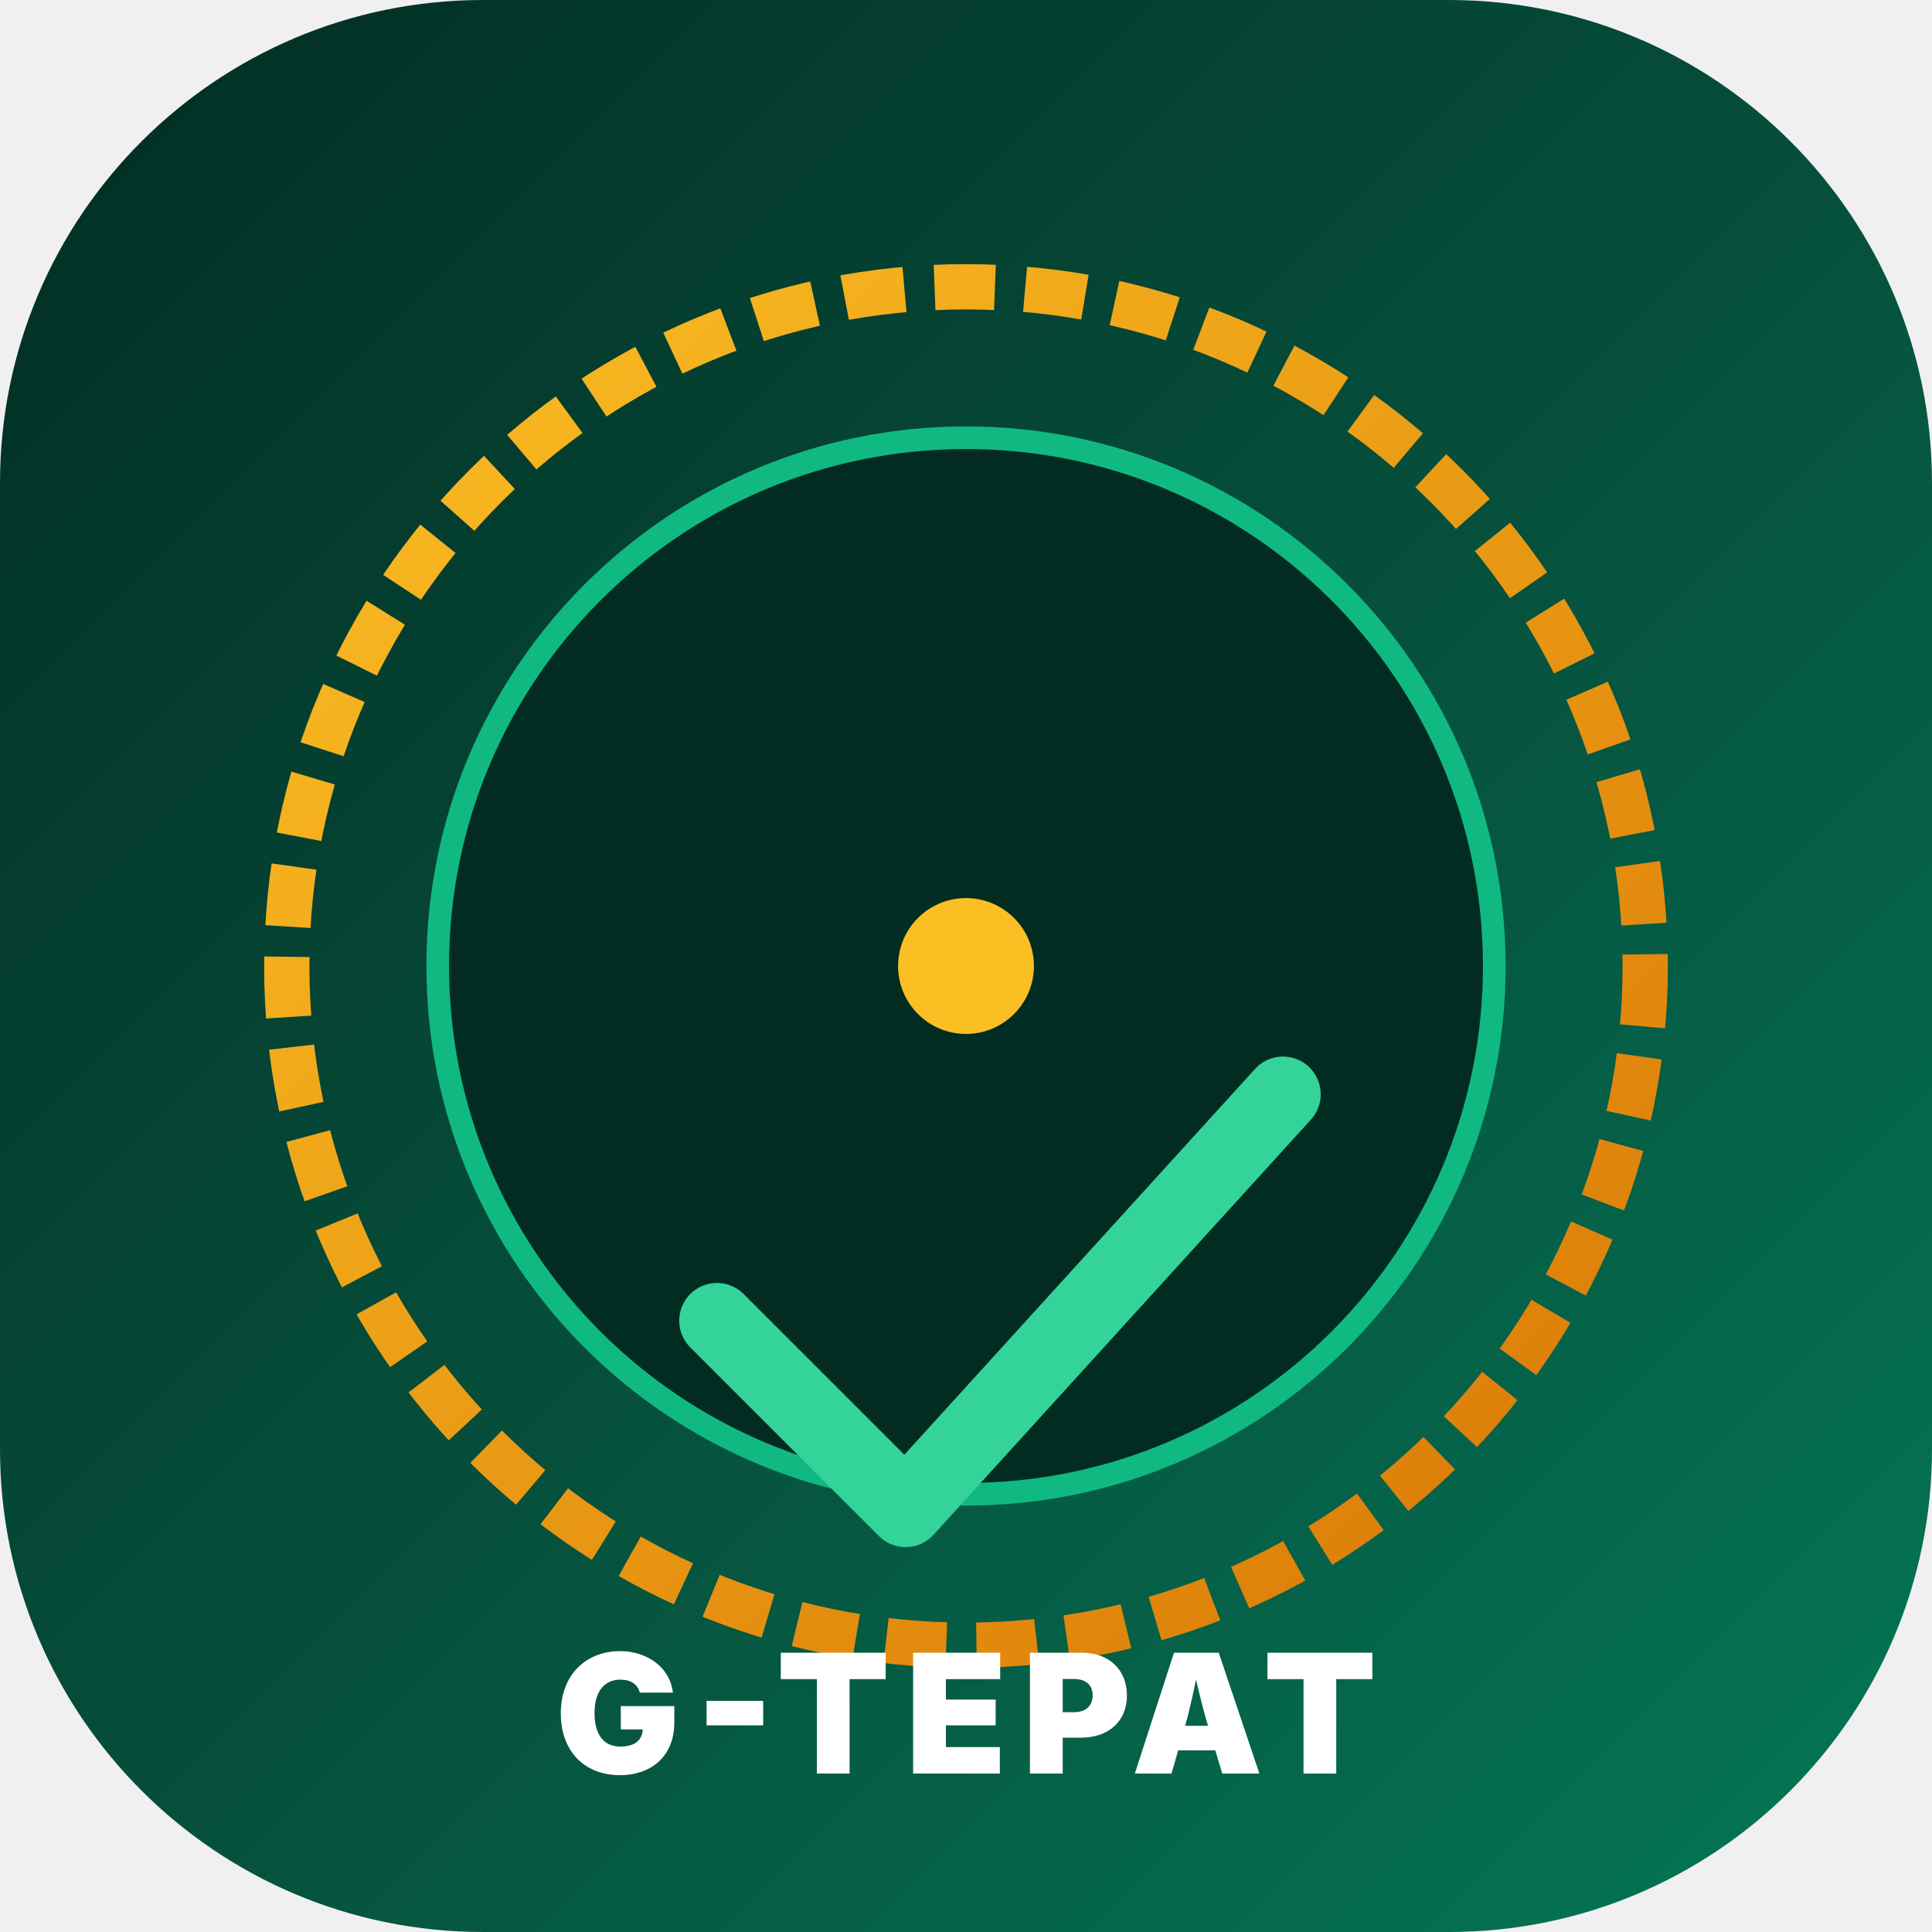
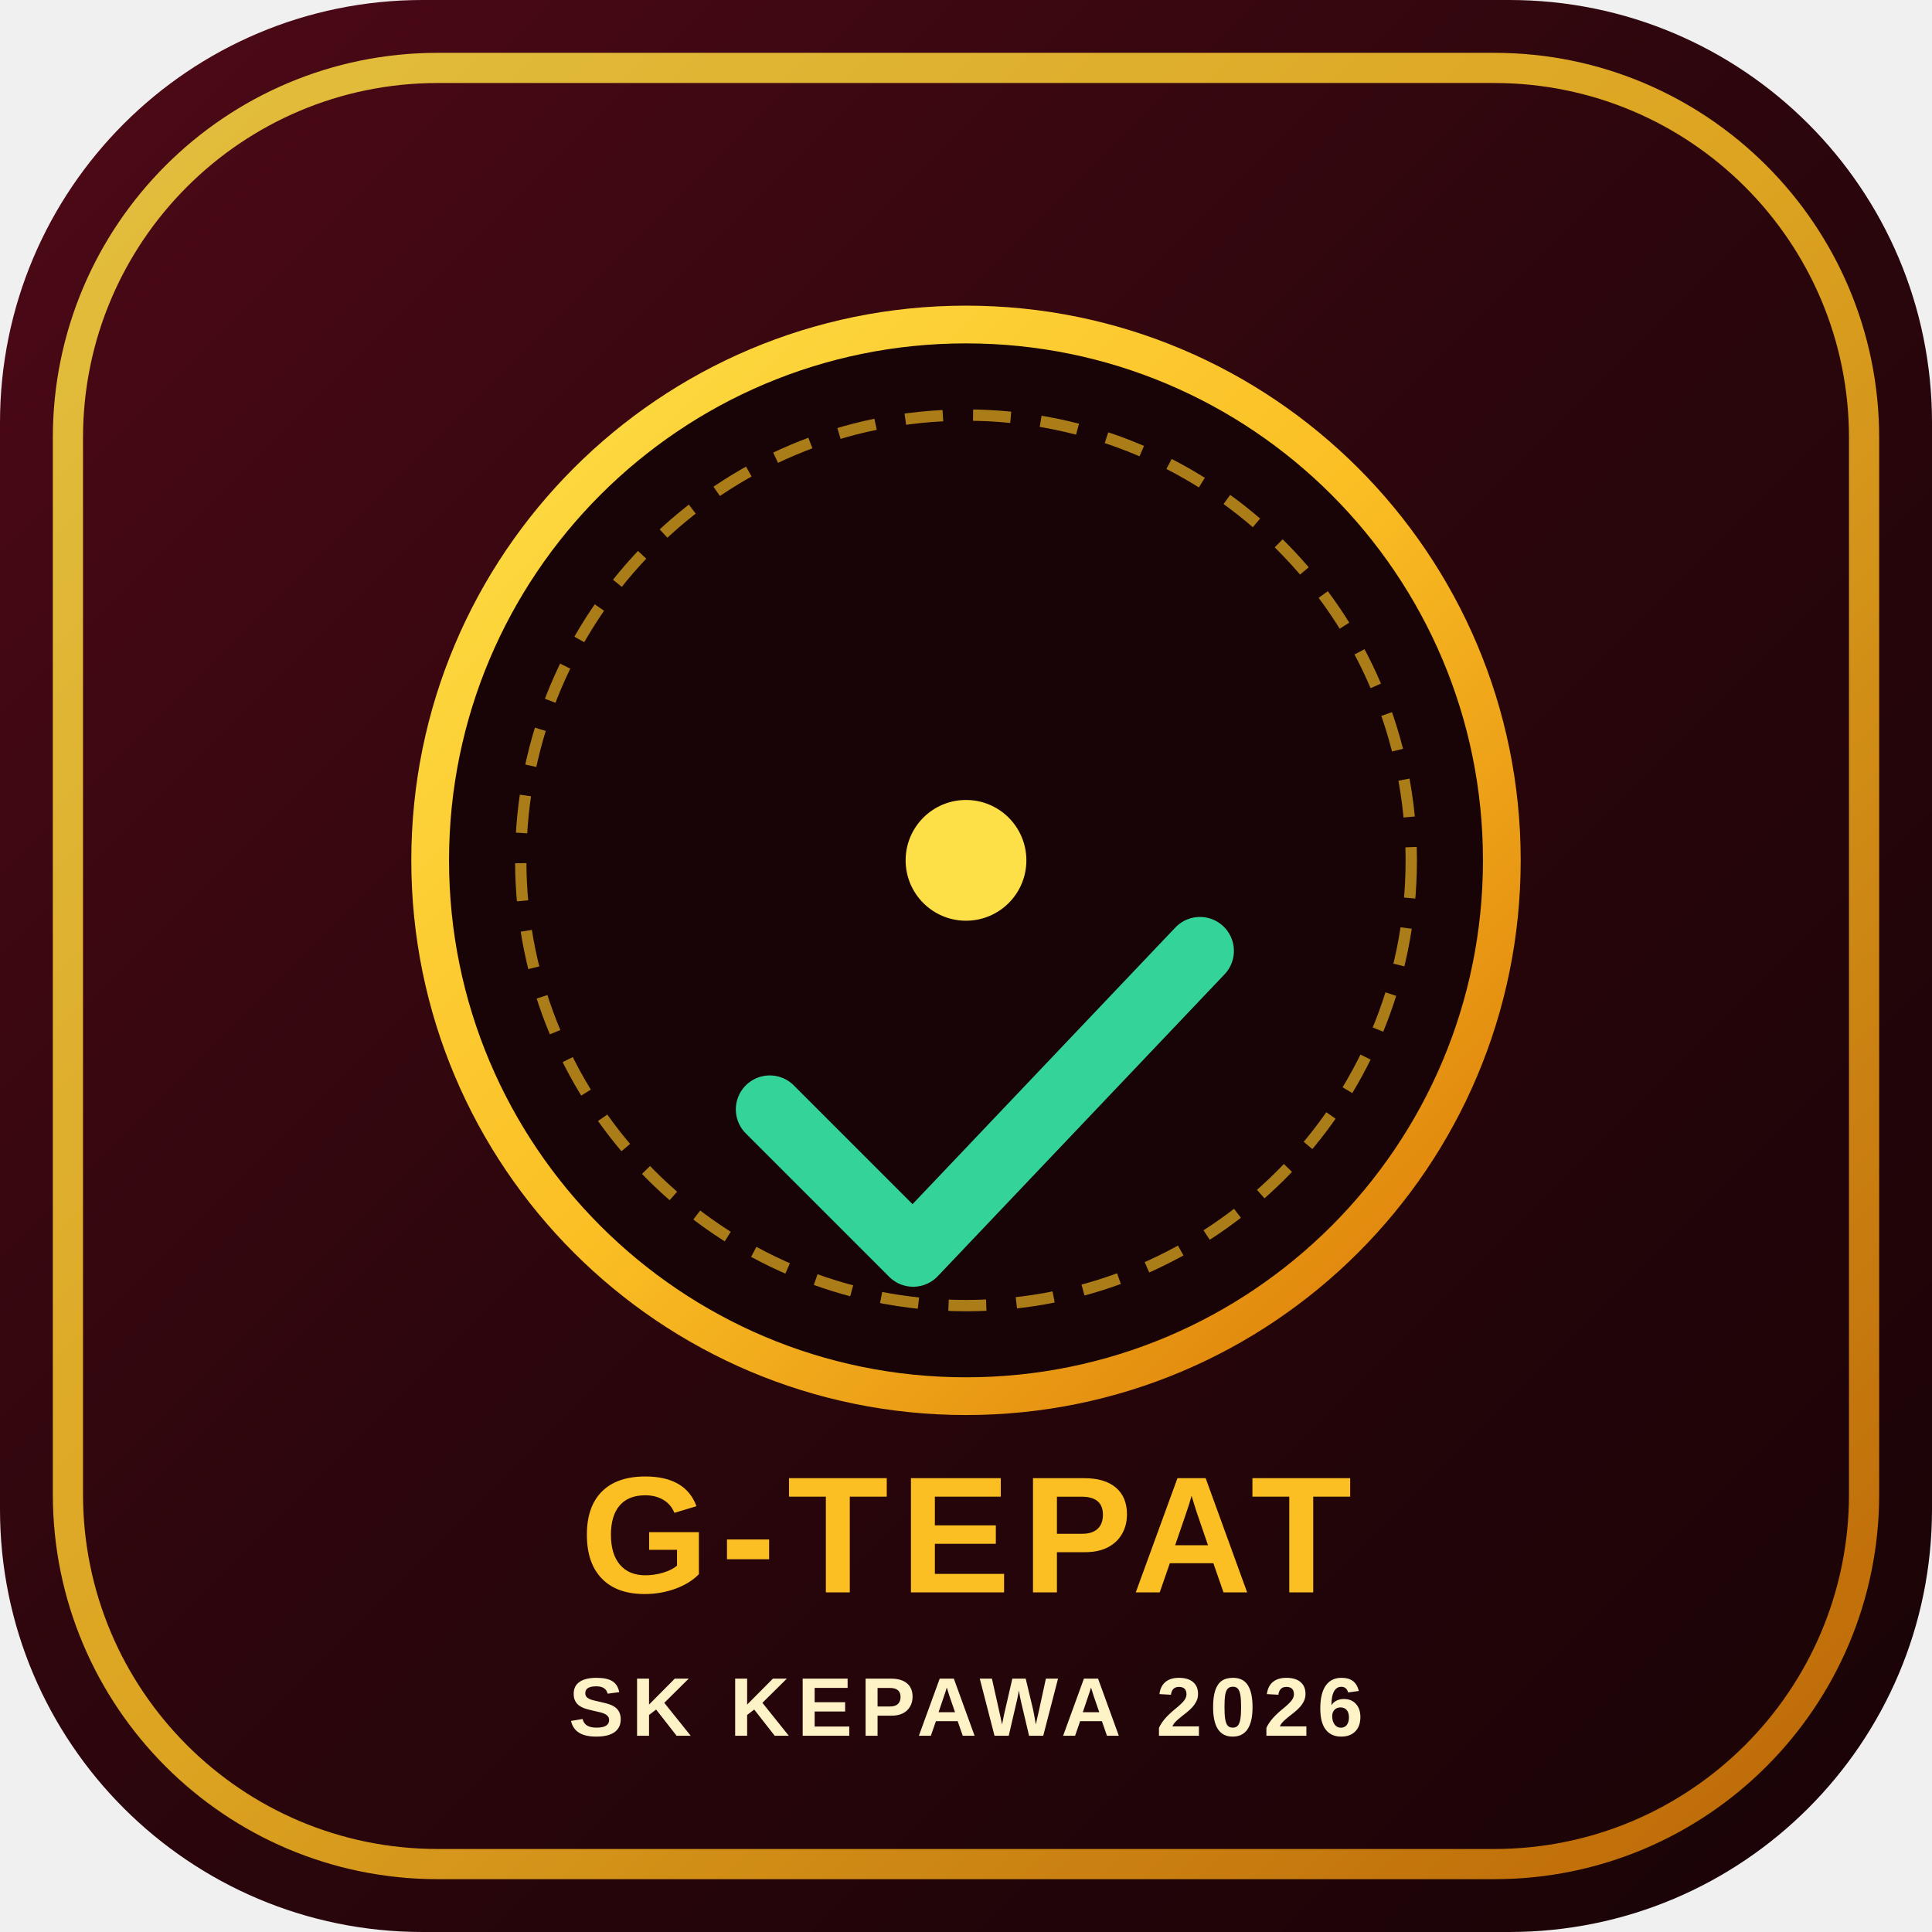
<svg xmlns="http://www.w3.org/2000/svg" viewBox="0 0 512 512" width="512" height="512">
  <defs>
-     <linearGradient id="bg" x1="0%" y1="0%" x2="100%" y2="100%">
-       <stop offset="0%" stop-color="#022c22" />
-       <stop offset="50%" stop-color="#064e3b" />
-       <stop offset="100%" stop-color="#047857" />
+     <linearGradient id="bgMaroon" x1="0%" y1="0%" x2="100%" y2="100%">
+       <stop offset="0%" stop-color="#4f0917" />
+       <stop offset="50%" stop-color="#2b060c" />
+       <stop offset="100%" stop-color="#180306" />
    </linearGradient>
-     <linearGradient id="gold" x1="0%" y1="0%" x2="100%" y2="100%">
-       <stop offset="0%" stop-color="#fbbf24" />
+     <linearGradient id="goldGrad" x1="0%" y1="0%" x2="100%" y2="100%">
+       <stop offset="0%" stop-color="#fde047" />
+       <stop offset="50%" stop-color="#fbbf24" />
      <stop offset="100%" stop-color="#d97706" />
    </linearGradient>
  </defs>
-   <rect width="512" height="512" rx="128" fill="url(#bg)" />
-   <circle cx="256" cy="256" r="180" fill="none" stroke="url(#gold)" stroke-width="12" stroke-dasharray="16 8" />
-   <circle cx="256" cy="256" r="140" fill="#022c22" stroke="#10b981" stroke-width="6" />
-   <line x1="256" y1="256" x2="256" y2="160" stroke="url(#gold)" stroke-width="14" stroke-linecap="round" />
-   <line x1="256" y1="256" x2="330" y2="256" stroke="url(#gold)" stroke-width="14" stroke-linecap="round" />
-   <circle cx="256" cy="256" r="18" fill="#fbbf24" />
-   <path d="M190 350 L240 400 L340 290" fill="none" stroke="#34d399" stroke-width="20" stroke-linecap="round" stroke-linejoin="round" />
-   <text x="256" y="470" font-family="system-ui, -apple-system, sans-serif" font-weight="900" font-size="44" fill="#ffffff" text-anchor="middle" letter-spacing="4">G-TEPAT</text>
+   <rect width="512" height="512" rx="112" fill="url(#bgMaroon)" />
+   <rect x="18" y="18" width="476" height="476" rx="98" fill="none" stroke="url(#goldGrad)" stroke-width="8" opacity="0.85" />
+   <circle cx="256" cy="228" r="142" fill="#180306" stroke="url(#goldGrad)" stroke-width="10" />
+   <circle cx="256" cy="228" r="118" fill="none" stroke="#fbbf24" stroke-width="3" stroke-dasharray="10 8" opacity="0.65" />
+   <line x1="256" y1="228" x2="256" y2="142" stroke="url(#goldGrad)" stroke-width="14" stroke-linecap="round" />
+   <line x1="256" y1="228" x2="320" y2="228" stroke="url(#goldGrad)" stroke-width="14" stroke-linecap="round" />
+   <circle cx="256" cy="228" r="16" fill="#fde047" />
+   <path d="M204 294 L242 332 L318 252" fill="none" stroke="#34d399" stroke-width="18" stroke-linecap="round" stroke-linejoin="round" />
+   <text x="256" y="422" font-family="Arial, Helvetica, sans-serif" font-weight="900" font-size="44" fill="#fbbf24" text-anchor="middle" letter-spacing="3">G-TEPAT</text>
+   <text x="256" y="460" font-family="Arial, Helvetica, sans-serif" font-weight="700" font-size="22" fill="#fef3c7" text-anchor="middle" letter-spacing="2">SK KEPAWA 2026</text>
</svg>
